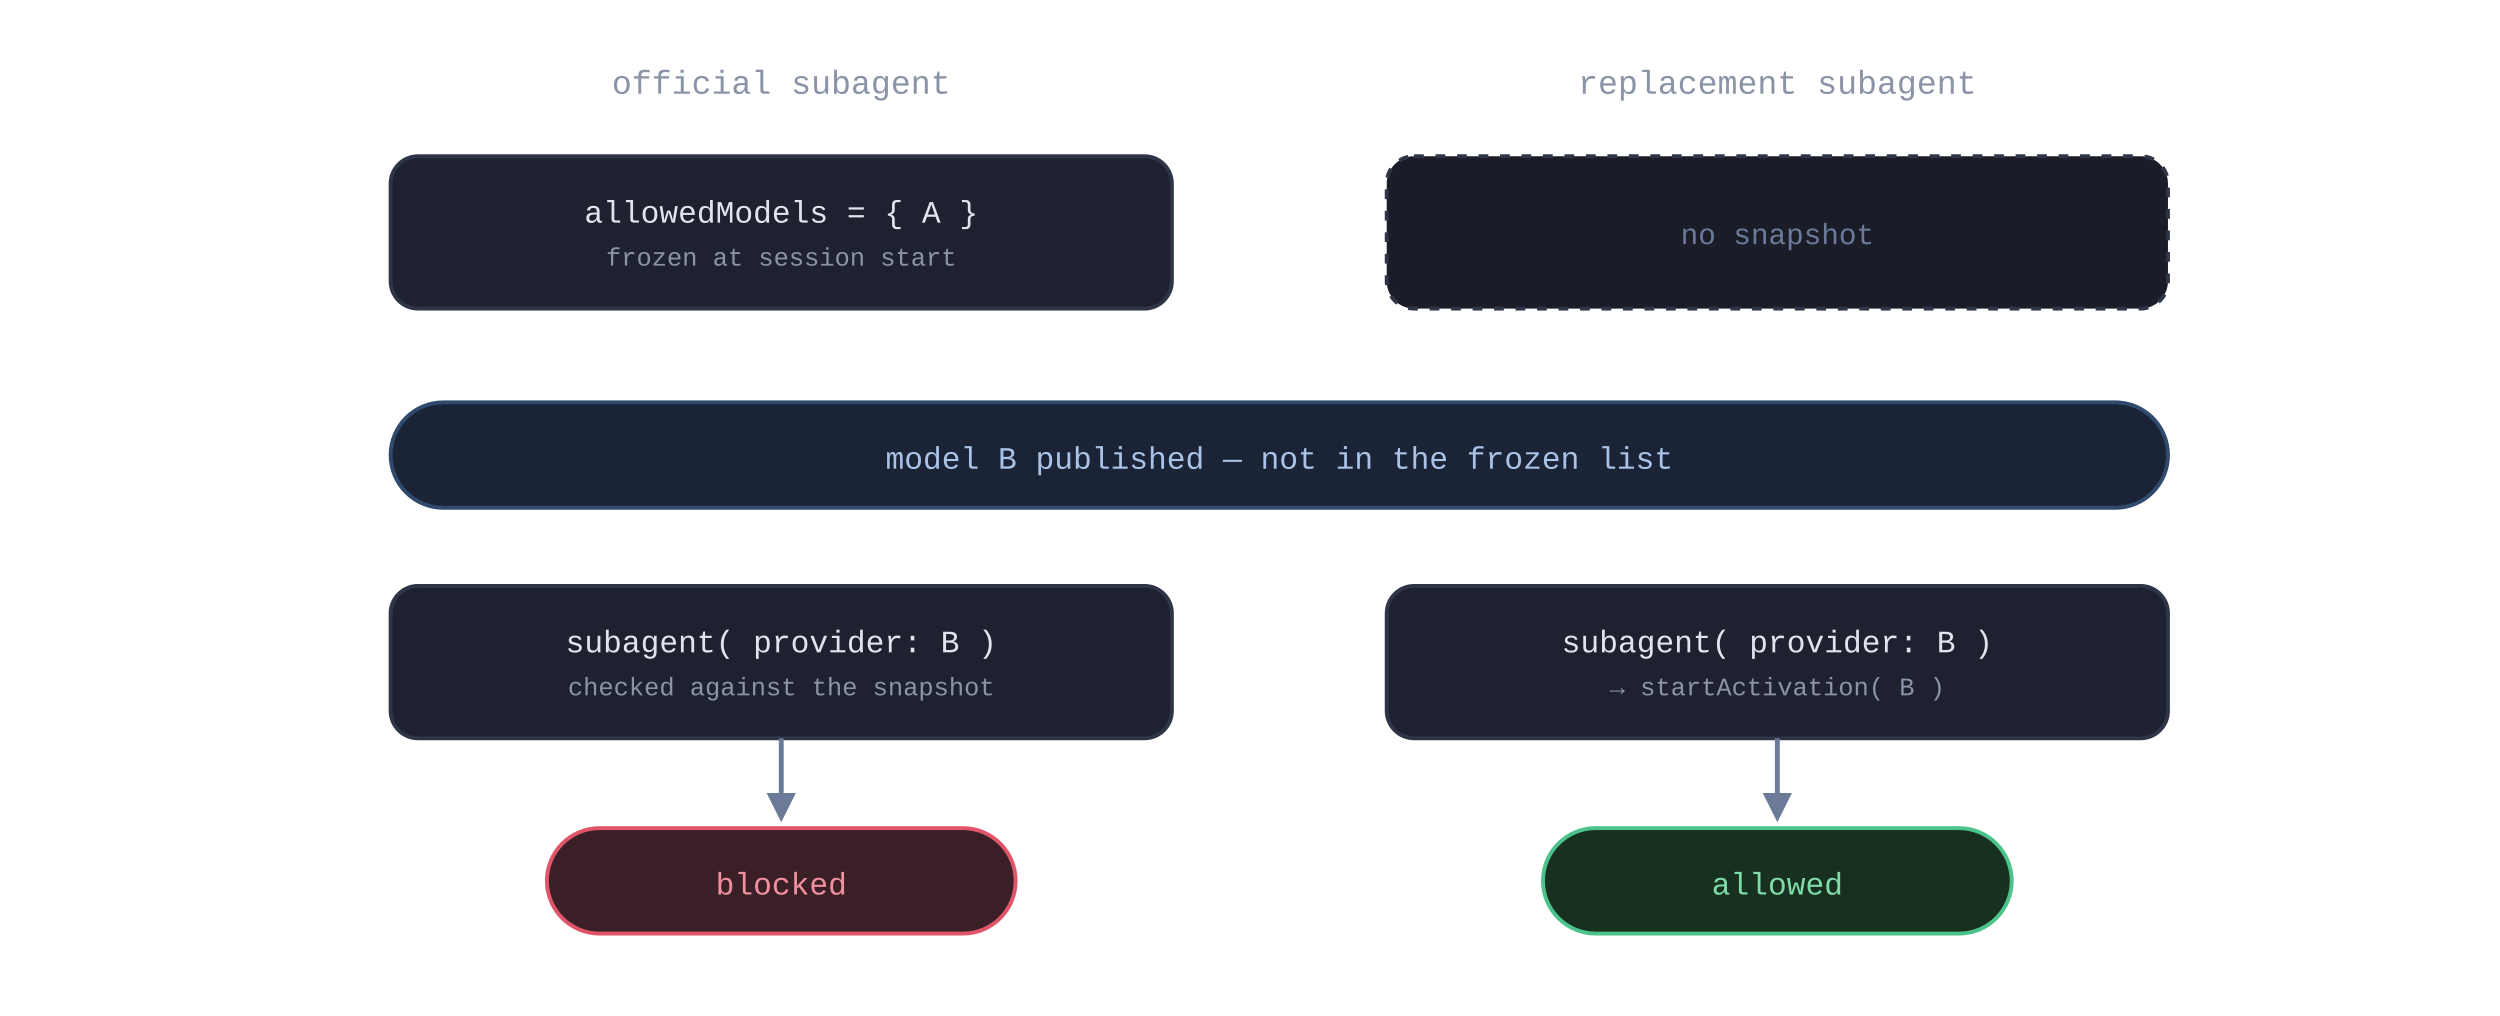
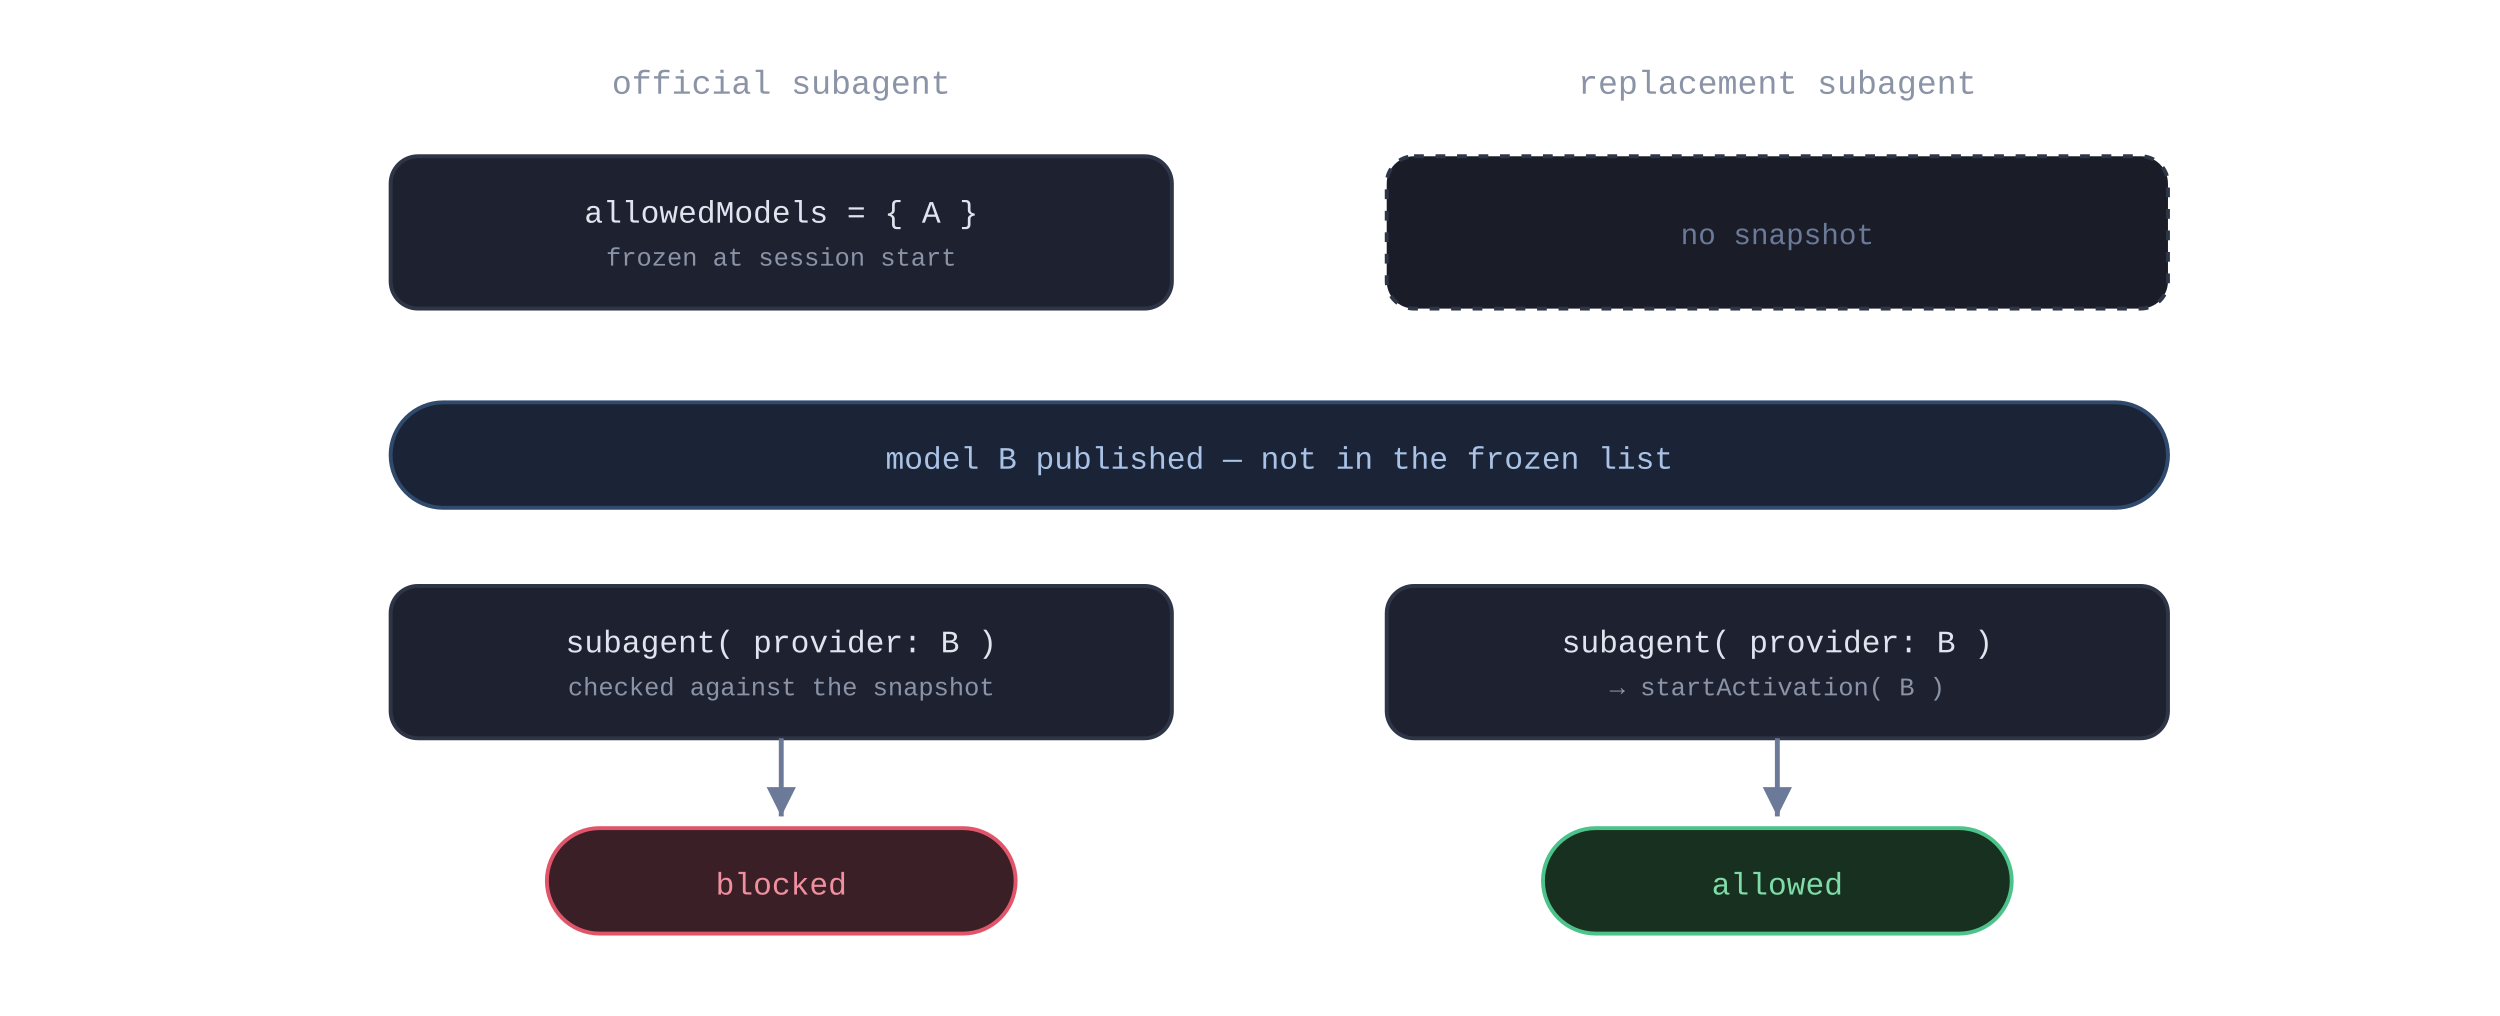
<svg xmlns="http://www.w3.org/2000/svg" width="1280" height="520" viewBox="0 0 1280 520" fill="none" font-family="Consolas, 'Cascadia Mono', 'Courier New', monospace">
  <defs>
-     <marker id="arrow" viewBox="0 0 10 10" refX="8" refY="5" markerWidth="6" markerHeight="6" orient="auto-start-reverse">
+     <marker id="arrow" viewBox="0 0 10 10" refX="10" refY="5" markerWidth="6" markerHeight="6" orient="auto">
      <path d="M 0 0 L 10 5 L 0 10 z" fill="#6b7a99" />
    </marker>
  </defs>
  <text x="400" y="48" text-anchor="middle" font-size="17" fill="#8b93a7">official  subagent</text>
  <text x="910" y="48" text-anchor="middle" font-size="17" fill="#8b93a7">replacement  subagent</text>
  <rect x="200" y="80" width="400" height="78" rx="14" fill="#1e2230" stroke="#2e3546" stroke-width="2" />
  <text x="400" y="114" text-anchor="middle" font-size="16" fill="#dfe4ee">allowedModels = { A }</text>
  <text x="400" y="136" text-anchor="middle" font-size="13" fill="#8b93a7">frozen at session start</text>
  <rect x="710" y="80" width="400" height="78" rx="14" fill="#1a1d28" stroke="#2e3546" stroke-width="2" stroke-dasharray="5 6" />
  <text x="910" y="125" text-anchor="middle" font-size="15" fill="#6b7a99">no snapshot</text>
  <rect x="200" y="206" width="910" height="54" rx="27" fill="#1b2437" stroke="#2f4a6d" stroke-width="2" />
  <text x="655" y="240" text-anchor="middle" font-size="16" fill="#a9c2e6">model B published — not in the frozen list</text>
  <rect x="200" y="300" width="400" height="78" rx="14" fill="#1e2230" stroke="#2e3546" stroke-width="2" />
  <text x="400" y="334" text-anchor="middle" font-size="16" fill="#dfe4ee">subagent( provider: B )</text>
  <text x="400" y="356" text-anchor="middle" font-size="13" fill="#8b93a7">checked against the snapshot</text>
  <rect x="710" y="300" width="400" height="78" rx="14" fill="#1e2230" stroke="#2e3546" stroke-width="2" />
  <text x="910" y="334" text-anchor="middle" font-size="16" fill="#dfe4ee">subagent( provider: B )</text>
  <text x="910" y="356" text-anchor="middle" font-size="13" fill="#8b93a7">→ startActivation( B )</text>
  <line x1="400" y1="378" x2="400" y2="418" stroke="#6b7a99" stroke-width="2.5" marker-end="url(#arrow)" />
  <line x1="910" y1="378" x2="910" y2="418" stroke="#6b7a99" stroke-width="2.5" marker-end="url(#arrow)" />
  <rect x="280" y="424" width="240" height="54" rx="27" fill="#3a1f27" stroke="#e0556a" stroke-width="2" />
  <text x="400" y="458" text-anchor="middle" font-size="16" fill="#f0909f">blocked</text>
  <rect x="790" y="424" width="240" height="54" rx="27" fill="#17301f" stroke="#4cc38a" stroke-width="2" />
  <text x="910" y="458" text-anchor="middle" font-size="16" fill="#7fdba8">allowed</text>
</svg>
